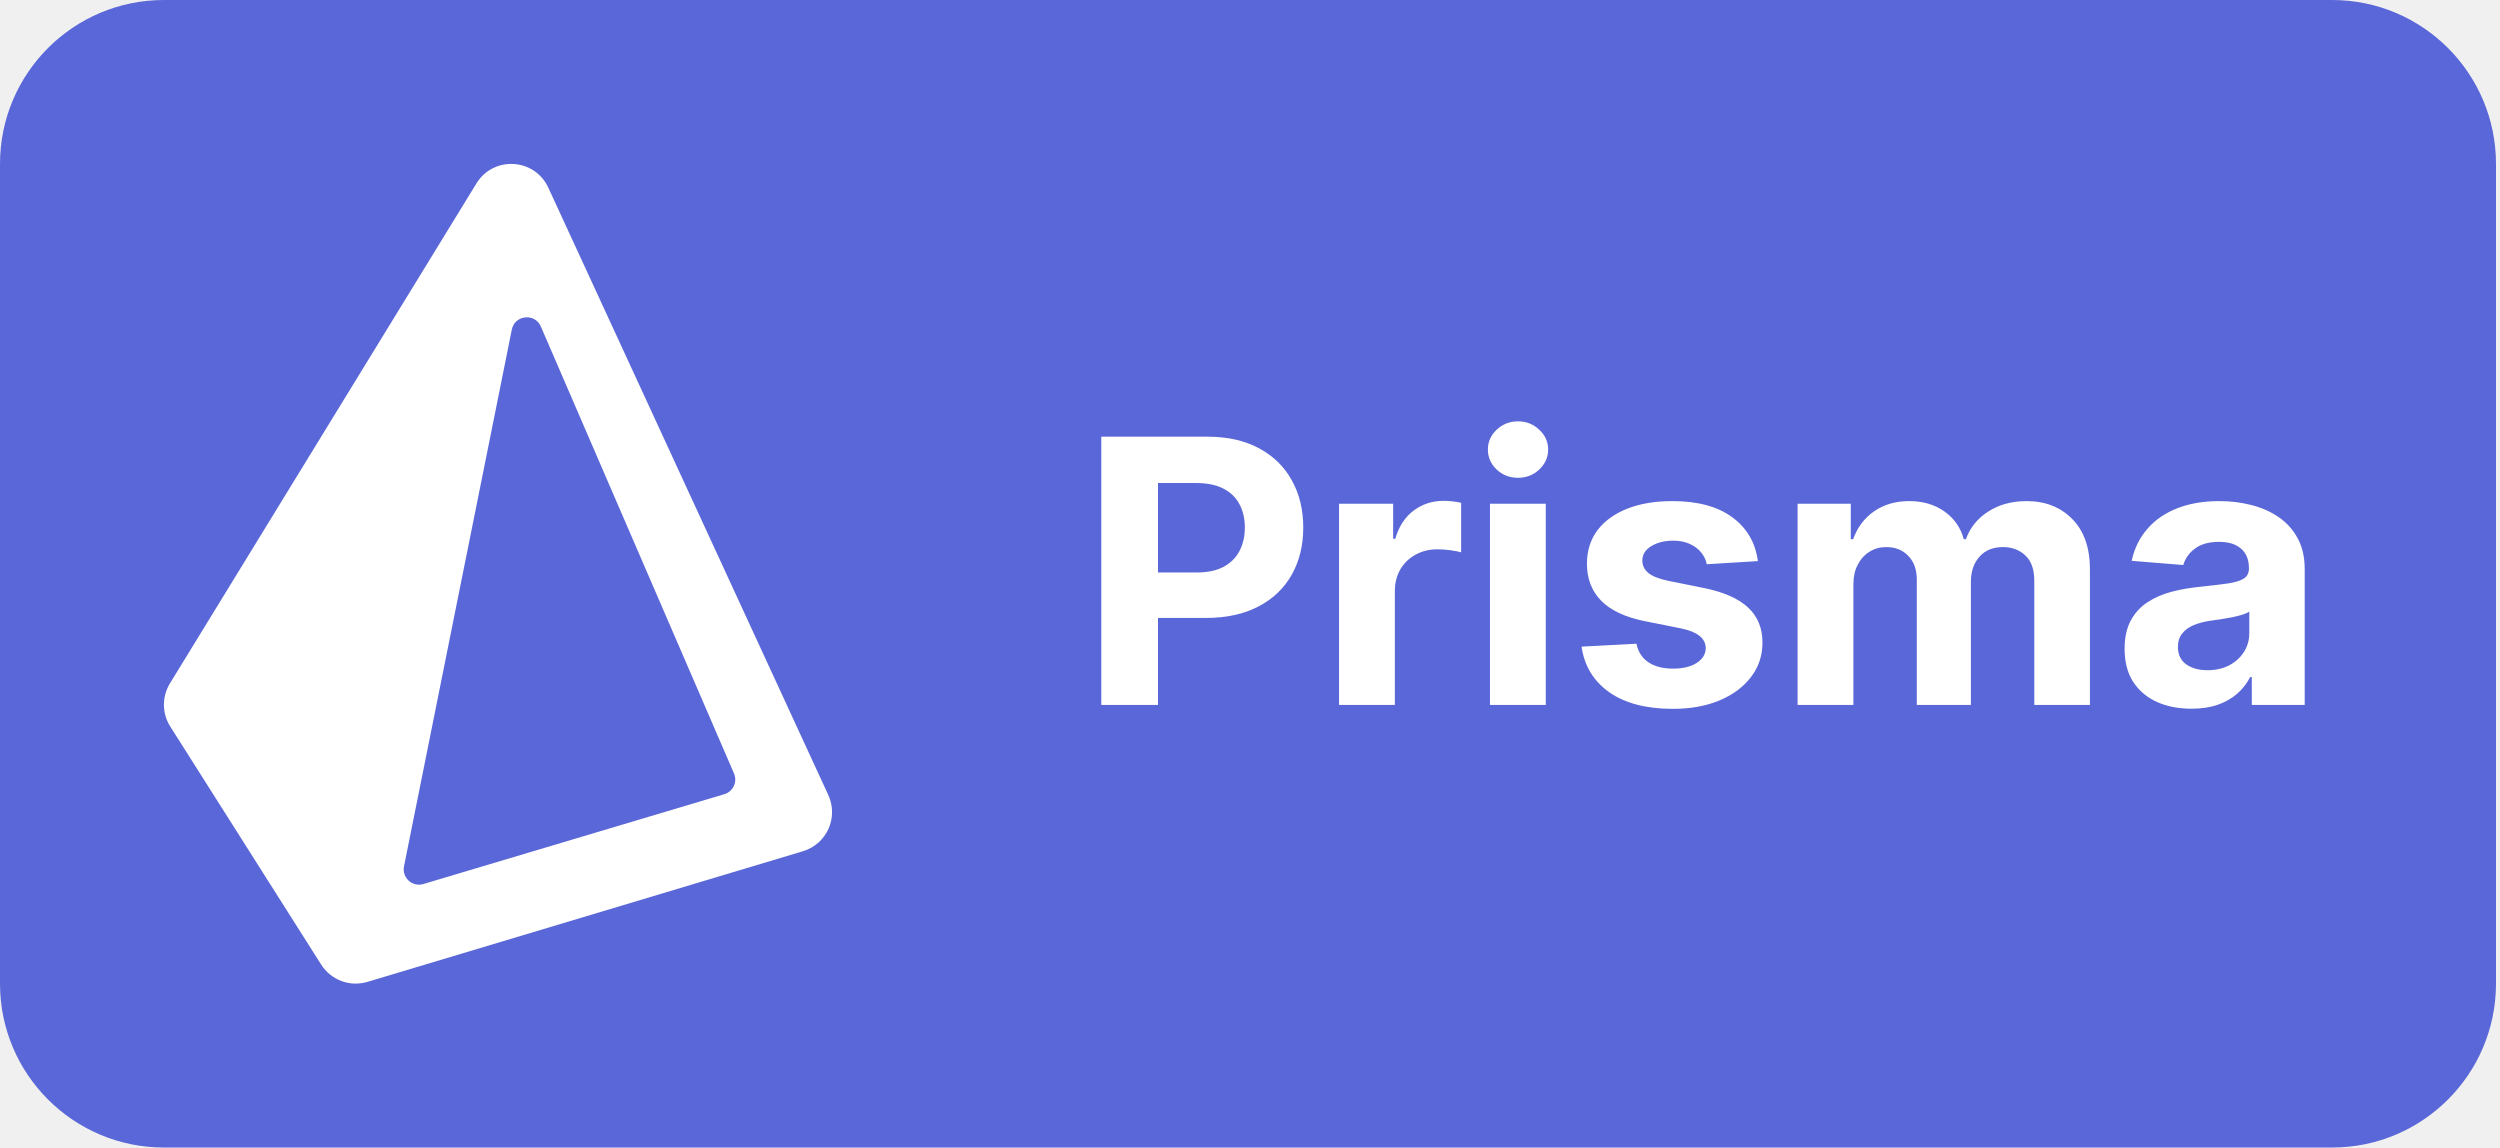
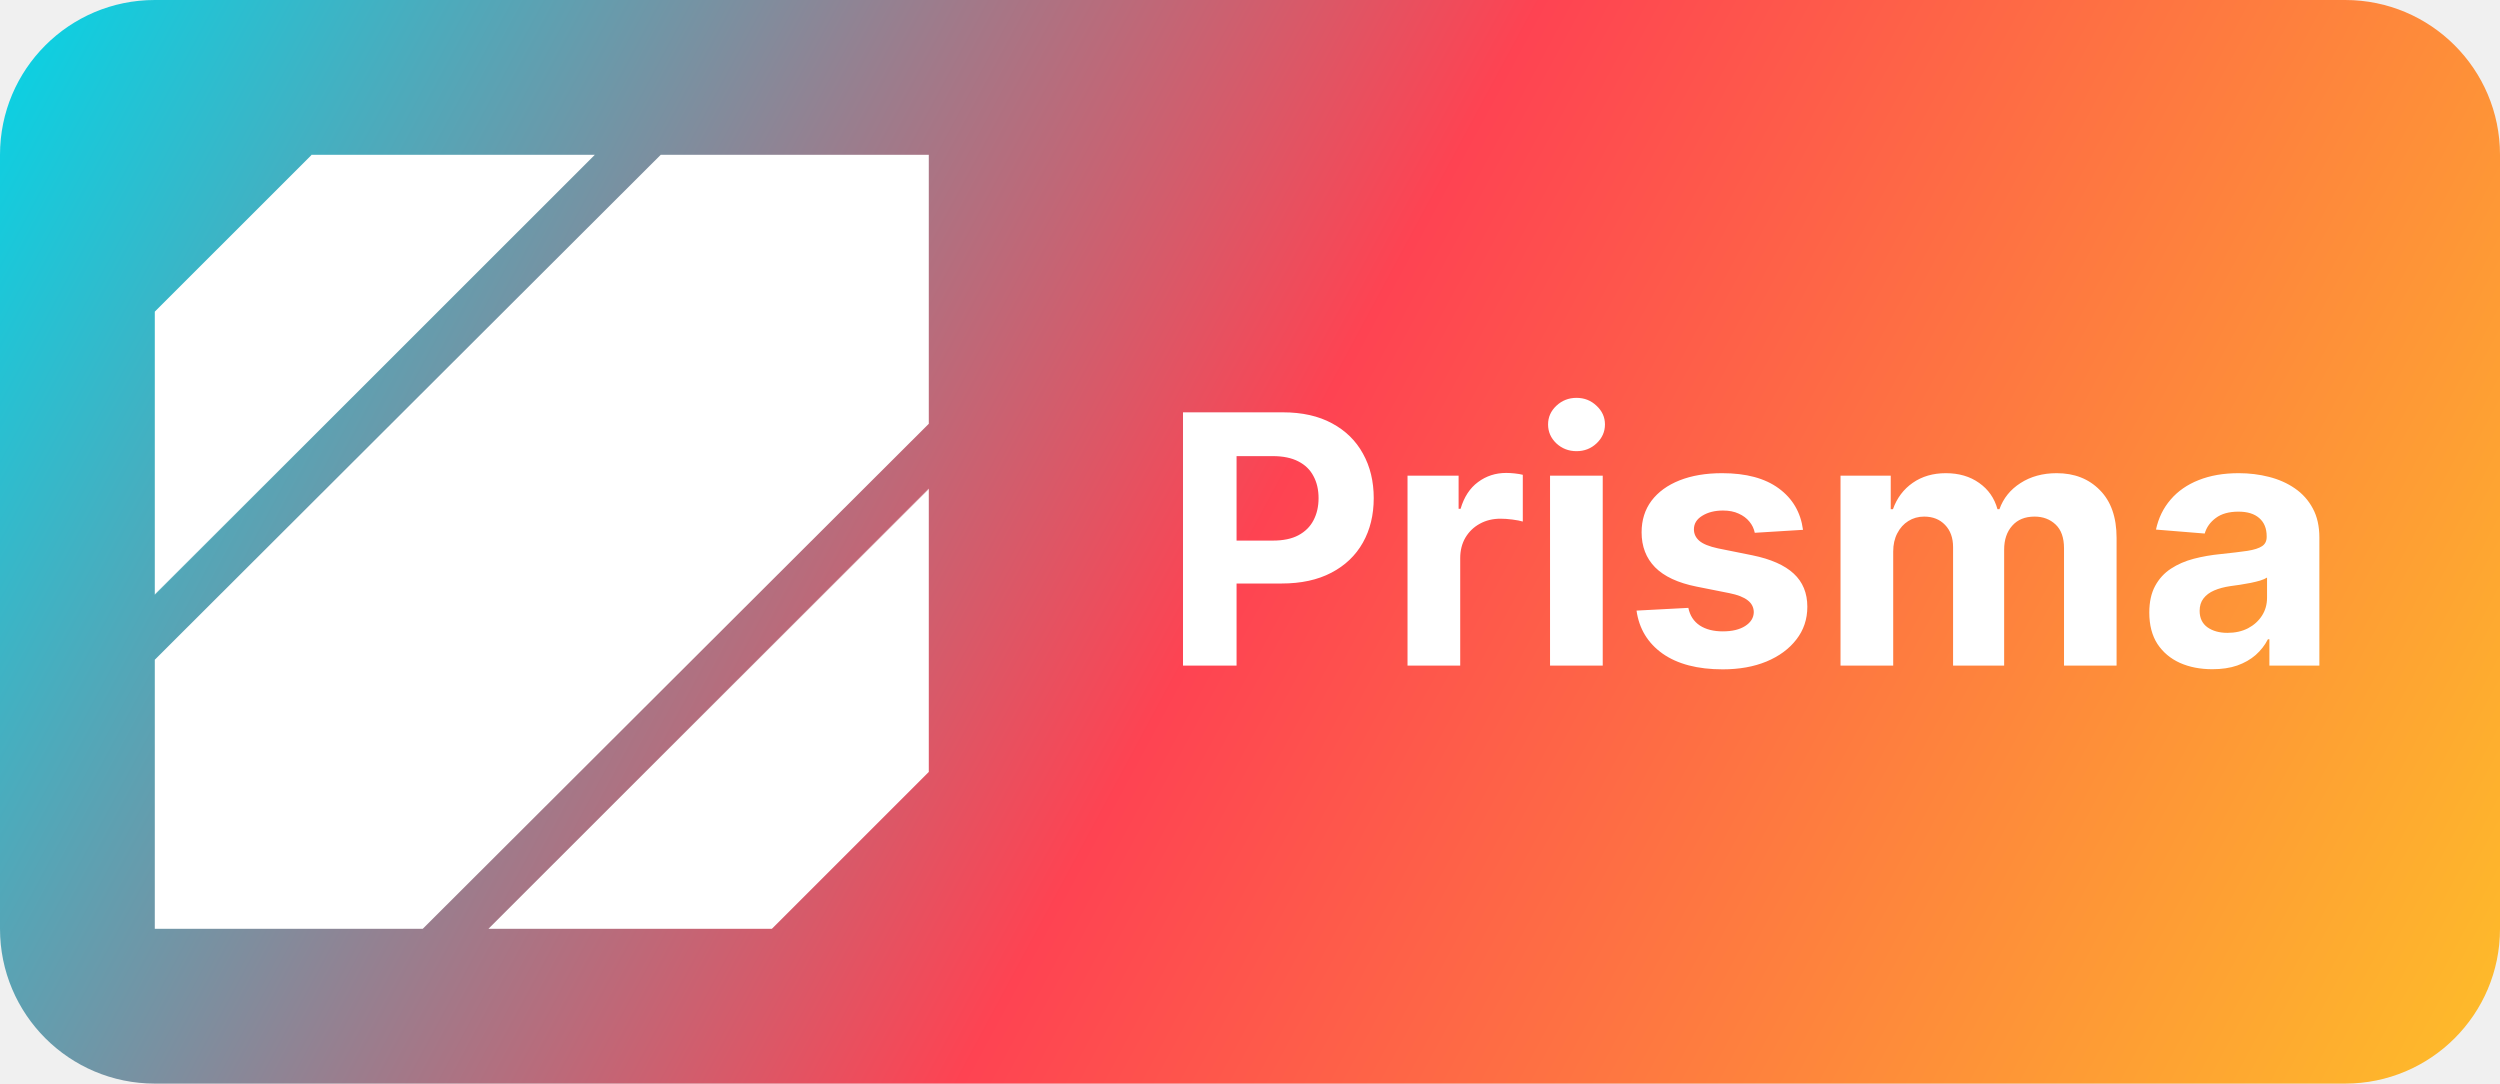
- <svg xmlns="http://www.w3.org/2000/svg" width="305" height="140" viewBox="0 0 305 140" fill="none">
-   <rect width="304.512" height="140" rx="20" fill="#5A67D8" />
-   <path fill-rule="evenodd" clip-rule="evenodd" d="M20.774 88.639C19.756 87.035 19.741 84.991 20.734 83.371L58.126 22.377C60.206 18.985 65.228 19.281 66.894 22.895L101.053 96.994C102.32 99.744 100.861 102.978 97.961 103.848L44.824 119.79C42.686 120.43 40.383 119.571 39.187 117.686L20.774 88.639ZM62.44 40.211C62.8 38.417 65.259 38.158 65.985 39.838L89.547 94.36C89.991 95.387 89.439 96.571 88.367 96.891L51.654 107.85C50.304 108.253 49.012 107.074 49.289 105.693L62.44 40.211Z" fill="white" />
-   <path d="M134.356 86V53.273H147.268C149.751 53.273 151.865 53.747 153.612 54.695C155.36 55.633 156.691 56.938 157.607 58.61C158.534 60.272 158.998 62.19 158.998 64.363C158.998 66.536 158.529 68.454 157.592 70.116C156.654 71.778 155.296 73.072 153.517 73.999C151.748 74.926 149.607 75.389 147.093 75.389H138.863V69.844H145.974C147.306 69.844 148.403 69.615 149.266 69.157C150.139 68.688 150.789 68.044 151.215 67.223C151.652 66.392 151.871 65.439 151.871 64.363C151.871 63.276 151.652 62.328 151.215 61.519C150.789 60.698 150.139 60.064 149.266 59.617C148.392 59.159 147.284 58.93 145.942 58.93H141.276V86H134.356ZM163.364 86V61.455H169.964V65.737H170.22C170.667 64.214 171.418 63.063 172.473 62.285C173.528 61.497 174.742 61.103 176.116 61.103C176.457 61.103 176.825 61.124 177.219 61.167C177.613 61.209 177.959 61.268 178.258 61.343V67.383C177.938 67.287 177.496 67.202 176.931 67.127C176.367 67.053 175.85 67.016 175.381 67.016C174.38 67.016 173.485 67.234 172.697 67.671C171.919 68.097 171.301 68.694 170.843 69.461C170.396 70.228 170.172 71.112 170.172 72.113V86H163.364ZM181.777 86V61.455H188.585V86H181.777ZM185.197 58.291C184.185 58.291 183.317 57.955 182.592 57.284C181.879 56.602 181.522 55.787 181.522 54.839C181.522 53.901 181.879 53.097 182.592 52.426C183.317 51.744 184.185 51.403 185.197 51.403C186.209 51.403 187.072 51.744 187.786 52.426C188.51 53.097 188.873 53.901 188.873 54.839C188.873 55.787 188.51 56.602 187.786 57.284C187.072 57.955 186.209 58.291 185.197 58.291ZM214.461 68.454L208.228 68.837C208.122 68.305 207.893 67.825 207.541 67.399C207.19 66.962 206.726 66.616 206.151 66.36C205.586 66.094 204.91 65.961 204.122 65.961C203.067 65.961 202.177 66.185 201.453 66.632C200.728 67.069 200.366 67.655 200.366 68.39C200.366 68.976 200.601 69.471 201.069 69.876C201.538 70.281 202.342 70.606 203.482 70.851L207.925 71.746C210.311 72.236 212.09 73.024 213.262 74.111C214.434 75.197 215.02 76.625 215.02 78.394C215.02 80.002 214.546 81.414 213.598 82.628C212.66 83.843 211.371 84.791 209.731 85.473C208.101 86.144 206.22 86.479 204.09 86.479C200.84 86.479 198.252 85.803 196.323 84.45C194.406 83.086 193.282 81.233 192.952 78.889L199.647 78.537C199.85 79.528 200.34 80.284 201.117 80.806C201.895 81.318 202.891 81.573 204.106 81.573C205.299 81.573 206.258 81.344 206.982 80.886C207.717 80.418 208.09 79.816 208.101 79.081C208.09 78.463 207.829 77.957 207.318 77.562C206.806 77.158 206.018 76.849 204.953 76.636L200.702 75.789C198.305 75.309 196.52 74.478 195.349 73.296C194.187 72.113 193.607 70.606 193.607 68.773C193.607 67.197 194.033 65.838 194.885 64.698C195.748 63.559 196.957 62.68 198.513 62.062C200.079 61.444 201.911 61.135 204.01 61.135C207.11 61.135 209.55 61.79 211.329 63.1C213.118 64.411 214.162 66.195 214.461 68.454ZM219.307 86V61.455H225.795V65.785H226.082C226.594 64.347 227.446 63.212 228.639 62.381C229.832 61.55 231.26 61.135 232.922 61.135C234.605 61.135 236.038 61.556 237.22 62.397C238.403 63.228 239.191 64.358 239.585 65.785H239.841C240.342 64.379 241.247 63.255 242.558 62.413C243.879 61.561 245.44 61.135 247.24 61.135C249.53 61.135 251.389 61.865 252.817 63.324C254.255 64.773 254.974 66.829 254.974 69.493V86H248.183V70.835C248.183 69.471 247.821 68.448 247.096 67.767C246.372 67.085 245.466 66.744 244.38 66.744C243.144 66.744 242.18 67.138 241.487 67.927C240.795 68.704 240.448 69.732 240.448 71.011V86H233.849V70.691C233.849 69.487 233.502 68.528 232.81 67.815C232.128 67.101 231.228 66.744 230.109 66.744C229.353 66.744 228.671 66.936 228.064 67.319C227.467 67.692 226.993 68.219 226.642 68.901C226.29 69.572 226.114 70.361 226.114 71.266V86H219.307ZM267.351 86.463C265.785 86.463 264.389 86.192 263.164 85.648C261.939 85.094 260.97 84.279 260.256 83.204C259.553 82.117 259.201 80.764 259.201 79.144C259.201 77.781 259.451 76.636 259.952 75.709C260.453 74.782 261.135 74.036 261.998 73.472C262.861 72.907 263.841 72.481 264.938 72.193C266.046 71.906 267.207 71.703 268.422 71.586C269.849 71.437 271 71.298 271.873 71.171C272.747 71.032 273.381 70.829 273.775 70.563C274.169 70.297 274.366 69.903 274.366 69.381V69.285C274.366 68.273 274.047 67.49 273.407 66.936C272.779 66.382 271.884 66.105 270.723 66.105C269.498 66.105 268.523 66.376 267.798 66.92C267.074 67.452 266.595 68.124 266.36 68.933L260.064 68.422C260.384 66.93 261.012 65.641 261.95 64.555C262.887 63.457 264.096 62.616 265.577 62.03C267.069 61.433 268.794 61.135 270.755 61.135C272.118 61.135 273.423 61.295 274.67 61.614C275.927 61.934 277.04 62.429 278.01 63.1C278.99 63.772 279.762 64.635 280.327 65.689C280.891 66.733 281.174 67.985 281.174 69.445V86H274.718V82.596H274.526C274.132 83.363 273.604 84.04 272.944 84.626C272.283 85.201 271.49 85.654 270.563 85.984C269.636 86.304 268.565 86.463 267.351 86.463ZM269.3 81.765C270.302 81.765 271.186 81.568 271.953 81.174C272.72 80.769 273.322 80.226 273.759 79.544C274.196 78.862 274.414 78.09 274.414 77.227V74.622C274.201 74.761 273.908 74.888 273.535 75.006C273.173 75.112 272.763 75.213 272.305 75.309C271.847 75.394 271.389 75.474 270.93 75.549C270.472 75.613 270.057 75.671 269.684 75.725C268.885 75.842 268.187 76.028 267.591 76.284C266.994 76.54 266.531 76.886 266.2 77.323C265.87 77.749 265.705 78.282 265.705 78.921C265.705 79.848 266.041 80.556 266.712 81.046C267.394 81.526 268.256 81.765 269.3 81.765Z" fill="white" />
+ <svg xmlns="http://www.w3.org/2000/svg" width="323" height="140" viewBox="0 0 323 140" fill="none">
+   <rect width="323" height="140" rx="20" fill="url(#paint0_linear_7_447)" />
+   <path fill-rule="evenodd" clip-rule="evenodd" d="M41.8 55.038L20 76.795V76.83L41.8 55.038Z" fill="white" />
+   <path fill-rule="evenodd" clip-rule="evenodd" d="M120 63.129V63.195L79.488 103.626L120 63.129Z" fill="white" />
+   <path d="M41.8 55.038L20 76.795V40.265L40.232 20.04V20H76.853L41.8 55.038Z" fill="white" />
+   <path d="M120 54.752L54.621 120H20V85.238L85.369 20H120V54.752Z" fill="white" />
+   <path d="M99.728 120H63.108L79.488 103.626L120 63.195V99.735L99.728 120Z" fill="white" />
+   <path d="M152.844 86V53.273H165.756C168.239 53.273 170.353 53.747 172.1 54.695C173.848 55.633 175.179 56.938 176.096 58.61C177.022 60.272 177.486 62.19 177.486 64.363C177.486 66.536 177.017 68.454 176.08 70.116C175.142 71.778 173.784 73.072 172.005 73.999C170.236 74.926 168.095 75.389 165.581 75.389H157.351V69.844H164.462C165.794 69.844 166.891 69.615 167.754 69.157C168.627 68.688 169.277 68.044 169.703 67.223C170.14 66.392 170.359 65.439 170.359 64.363C170.359 63.276 170.14 62.328 169.703 61.519C169.277 60.698 168.627 60.064 167.754 59.617C166.88 59.159 165.772 58.93 164.43 58.93H159.764V86H152.844ZM181.852 86V61.455H188.452V65.737H188.708C189.155 64.214 189.906 63.063 190.961 62.285C192.016 61.497 193.23 61.103 194.604 61.103C194.945 61.103 195.313 61.124 195.707 61.167C196.101 61.209 196.448 61.268 196.746 61.343V67.383C196.426 67.287 195.984 67.202 195.419 67.127C194.855 67.053 194.338 67.016 193.869 67.016C192.868 67.016 191.973 67.234 191.185 67.671C190.407 68.097 189.789 68.694 189.331 69.461C188.884 70.228 188.66 71.112 188.66 72.113V86H181.852ZM200.265 86V61.455H207.073V86H200.265ZM203.685 58.291C202.673 58.291 201.805 57.955 201.08 57.284C200.367 56.602 200.01 55.787 200.01 54.839C200.01 53.901 200.367 53.097 201.08 52.426C201.805 51.744 202.673 51.403 203.685 51.403C204.697 51.403 205.56 51.744 206.274 52.426C206.998 53.097 207.361 53.901 207.361 54.839C207.361 55.787 206.998 56.602 206.274 57.284C205.56 57.955 204.697 58.291 203.685 58.291ZM232.949 68.454L226.717 68.837C226.61 68.305 226.381 67.825 226.029 67.399C225.678 66.962 225.214 66.616 224.639 66.36C224.074 66.094 223.398 65.961 222.61 65.961C221.555 65.961 220.665 66.185 219.941 66.632C219.217 67.069 218.854 67.655 218.854 68.39C218.854 68.976 219.089 69.471 219.557 69.876C220.026 70.281 220.831 70.606 221.97 70.851L226.413 71.746C228.799 72.236 230.578 73.024 231.75 74.111C232.922 75.197 233.508 76.625 233.508 78.394C233.508 80.002 233.034 81.414 232.086 82.628C231.148 83.843 229.859 84.791 228.219 85.473C226.589 86.144 224.708 86.479 222.578 86.479C219.328 86.479 216.74 85.803 214.811 84.45C212.894 83.086 211.77 81.233 211.44 78.889L218.135 78.537C218.338 79.528 218.828 80.284 219.605 80.806C220.383 81.318 221.379 81.573 222.594 81.573C223.787 81.573 224.746 81.344 225.47 80.886C226.205 80.418 226.578 79.816 226.589 79.081C226.578 78.463 226.317 77.957 225.806 77.562C225.294 77.158 224.506 76.849 223.441 76.636L219.19 75.789C216.793 75.309 215.008 74.478 213.837 73.296C212.675 72.113 212.095 70.606 212.095 68.773C212.095 67.197 212.521 65.838 213.373 64.698C214.236 63.559 215.445 62.68 217.001 62.062C218.567 61.444 220.399 61.135 222.498 61.135C225.598 61.135 228.038 61.79 229.817 63.1C231.606 64.411 232.65 66.195 232.949 68.454ZM237.795 86V61.455H244.283V65.785H244.57C245.082 64.347 245.934 63.212 247.127 62.381C248.32 61.55 249.748 61.135 251.41 61.135C253.093 61.135 254.526 61.556 255.708 62.397C256.891 63.228 257.679 64.358 258.074 65.785H258.329C258.83 64.379 259.735 63.255 261.046 62.413C262.367 61.561 263.928 61.135 265.728 61.135C268.018 61.135 269.877 61.865 271.305 63.324C272.743 64.773 273.462 66.829 273.462 69.493V86H266.671V70.835C266.671 69.471 266.309 68.448 265.584 67.767C264.86 67.085 263.954 66.744 262.868 66.744C261.632 66.744 260.668 67.138 259.975 67.927C259.283 68.704 258.936 69.732 258.936 71.011V86H252.337V70.691C252.337 69.487 251.99 68.528 251.298 67.815C250.616 67.101 249.716 66.744 248.597 66.744C247.841 66.744 247.159 66.936 246.552 67.319C245.955 67.692 245.481 68.219 245.13 68.901C244.778 69.572 244.602 70.361 244.602 71.266V86H237.795ZM285.839 86.463C284.273 86.463 282.877 86.192 281.652 85.648C280.427 85.094 279.458 84.279 278.744 83.204C278.041 82.117 277.689 80.764 277.689 79.144C277.689 77.781 277.939 76.636 278.44 75.709C278.941 74.782 279.623 74.036 280.486 73.472C281.349 72.907 282.329 72.481 283.426 72.193C284.534 71.906 285.695 71.703 286.91 71.586C288.337 71.437 289.488 71.298 290.361 71.171C291.235 71.032 291.869 70.829 292.263 70.563C292.657 70.297 292.854 69.903 292.854 69.381V69.285C292.854 68.273 292.535 67.49 291.895 66.936C291.267 66.382 290.372 66.105 289.211 66.105C287.986 66.105 287.011 66.376 286.286 66.92C285.562 67.452 285.083 68.124 284.848 68.933L278.552 68.422C278.872 66.93 279.5 65.641 280.438 64.555C281.375 63.457 282.584 62.616 284.065 62.03C285.557 61.433 287.282 61.135 289.243 61.135C290.606 61.135 291.911 61.295 293.158 61.614C294.415 61.934 295.528 62.429 296.498 63.1C297.478 63.772 298.25 64.635 298.815 65.689C299.379 66.733 299.662 67.985 299.662 69.445V86H293.206V82.596H293.014C292.62 83.363 292.093 84.04 291.432 84.626C290.771 85.201 289.978 85.654 289.051 85.984C288.124 86.304 287.053 86.463 285.839 86.463ZM287.789 81.765C288.79 81.765 289.674 81.568 290.441 81.174C291.208 80.769 291.81 80.226 292.247 79.544C292.684 78.862 292.902 78.09 292.902 77.227V74.622C292.689 74.761 292.396 74.888 292.023 75.006C291.661 75.112 291.251 75.213 290.793 75.309C290.335 75.394 289.877 75.474 289.419 75.549C288.96 75.613 288.545 75.671 288.172 75.725C287.373 75.842 286.675 76.028 286.079 76.284C285.482 76.54 285.019 76.886 284.688 77.323C284.358 77.749 284.193 78.282 284.193 78.921C284.193 79.848 284.529 80.556 285.2 81.046C285.882 81.526 286.744 81.765 287.789 81.765Z" fill="white" />
+   <defs>
+     <linearGradient id="paint0_linear_7_447" x1="0" y1="0" x2="309.033" y2="166.241" gradientUnits="userSpaceOnUse">
+       <stop stop-color="#04D5E7" />
+       <stop offset="0.5" stop-color="#FE4352" />
+       <stop offset="1" stop-color="#FEBE29" />
+     </linearGradient>
+   </defs>
</svg>
